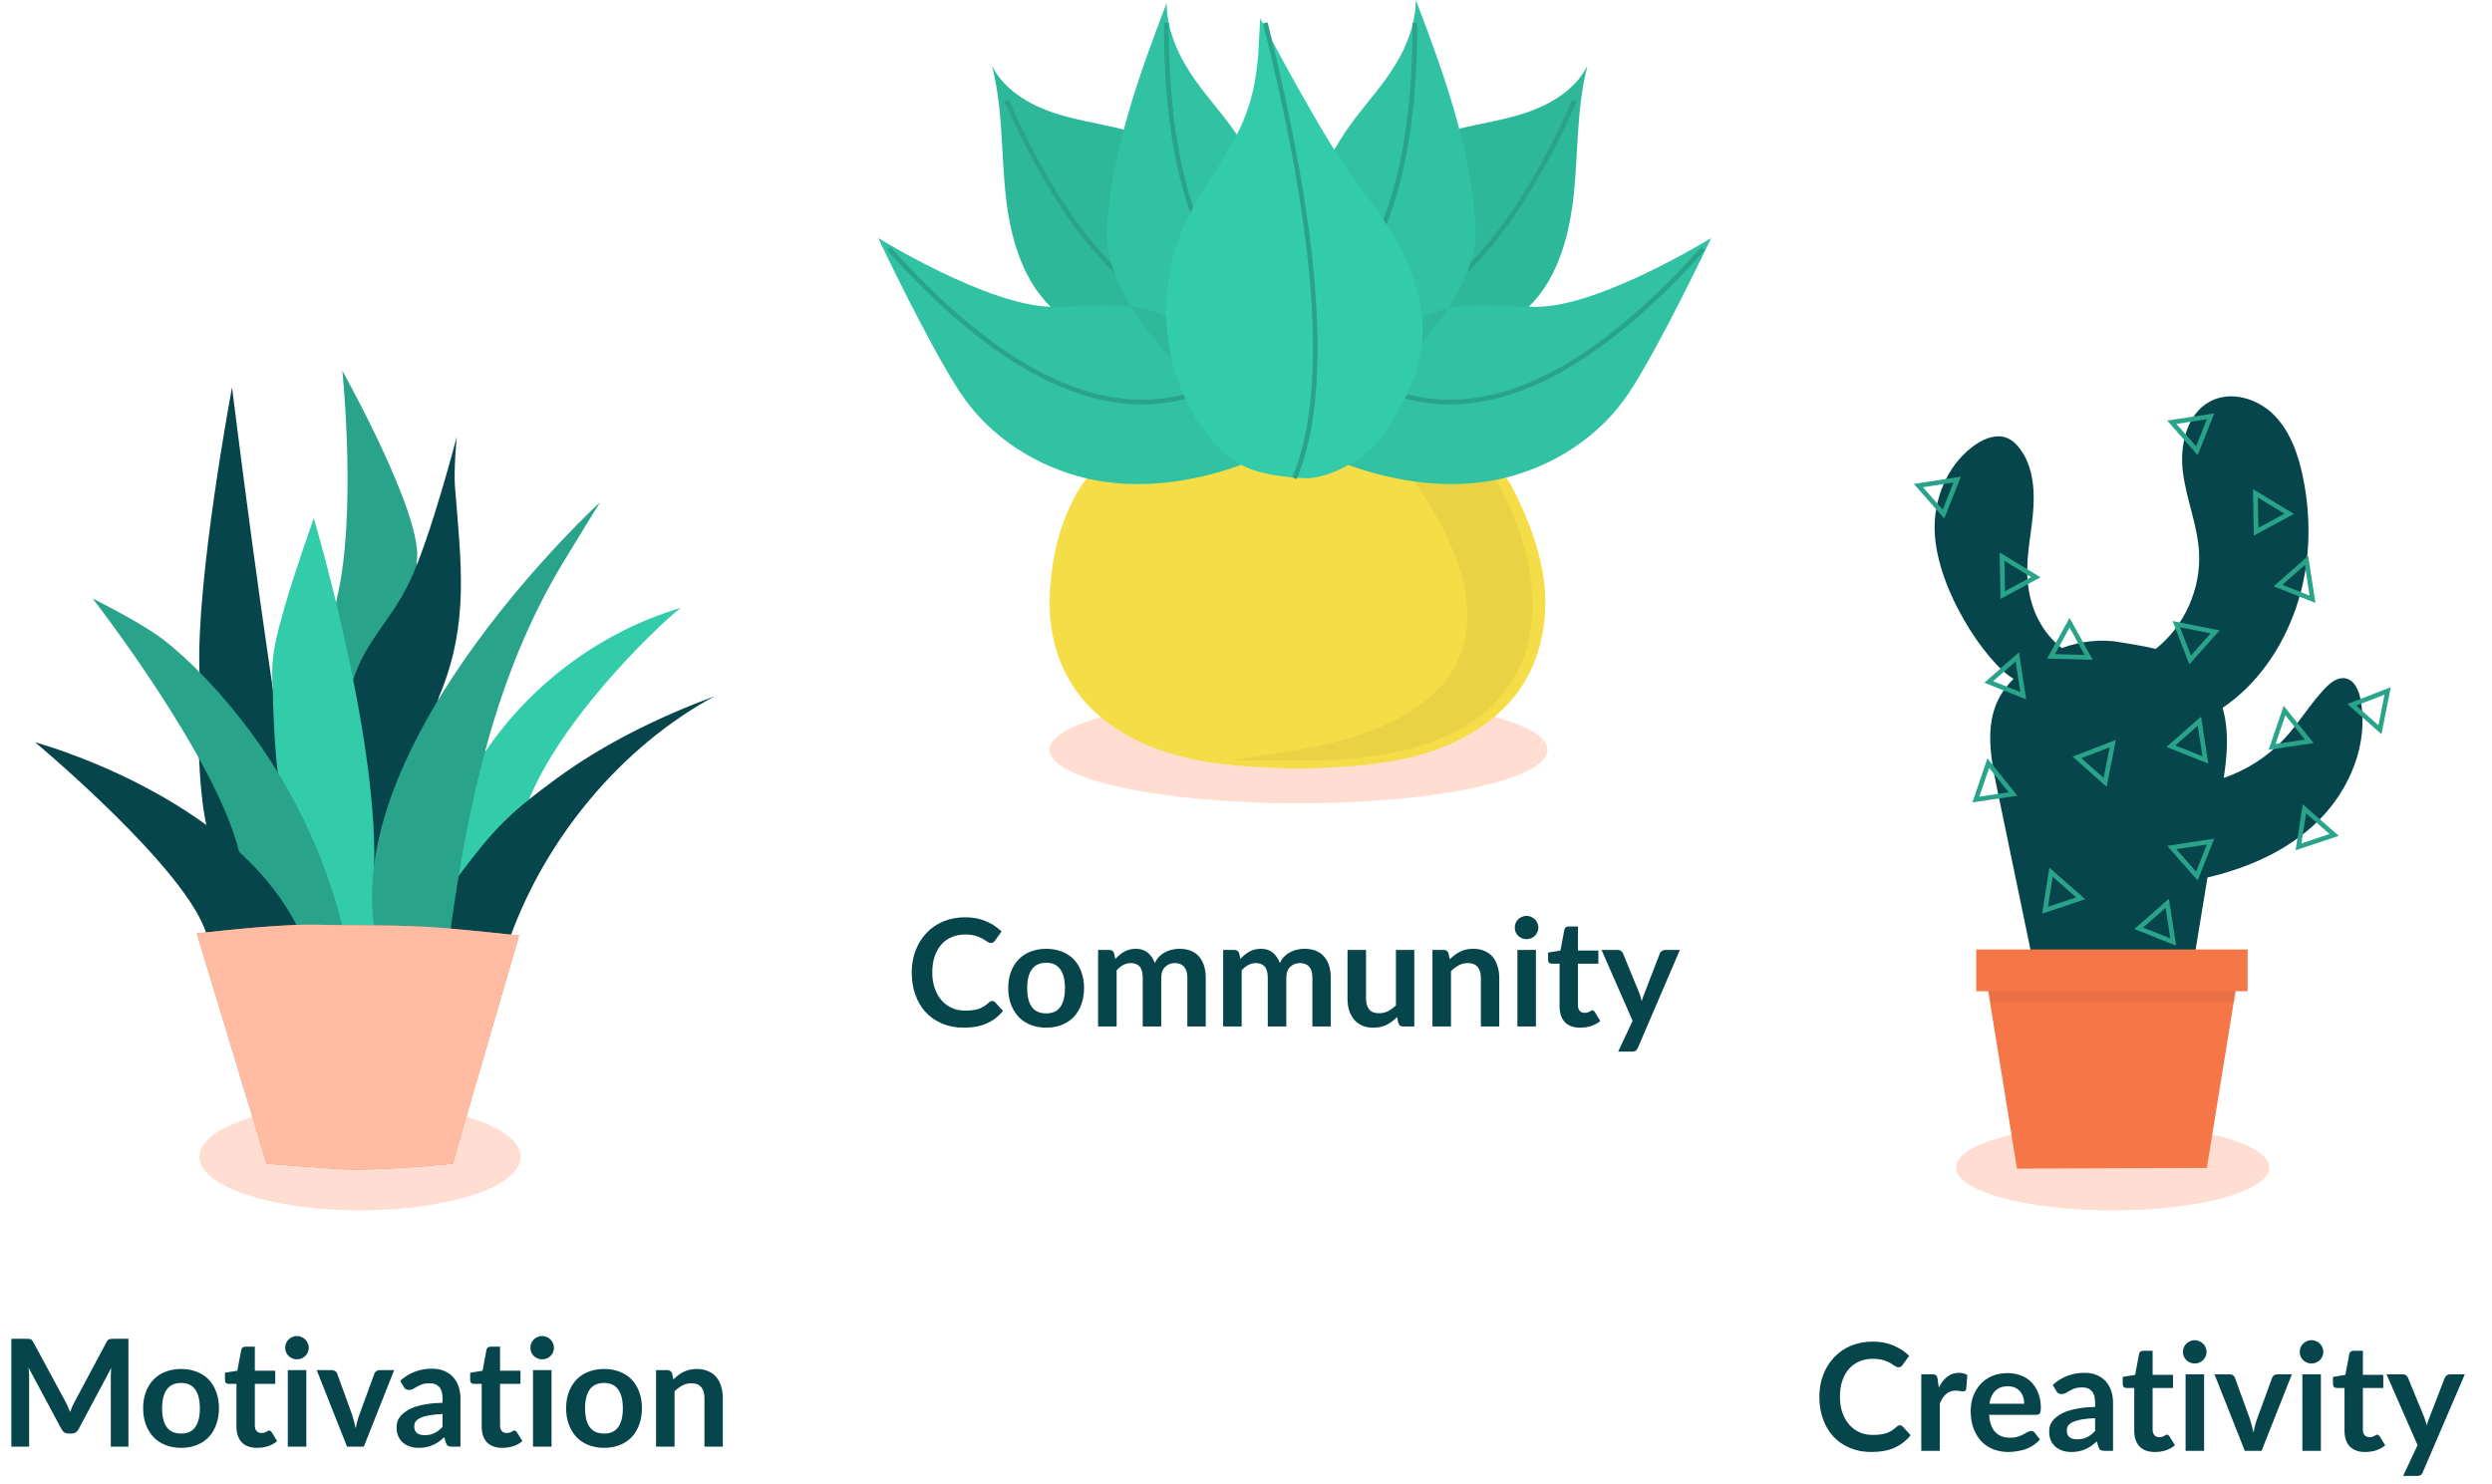
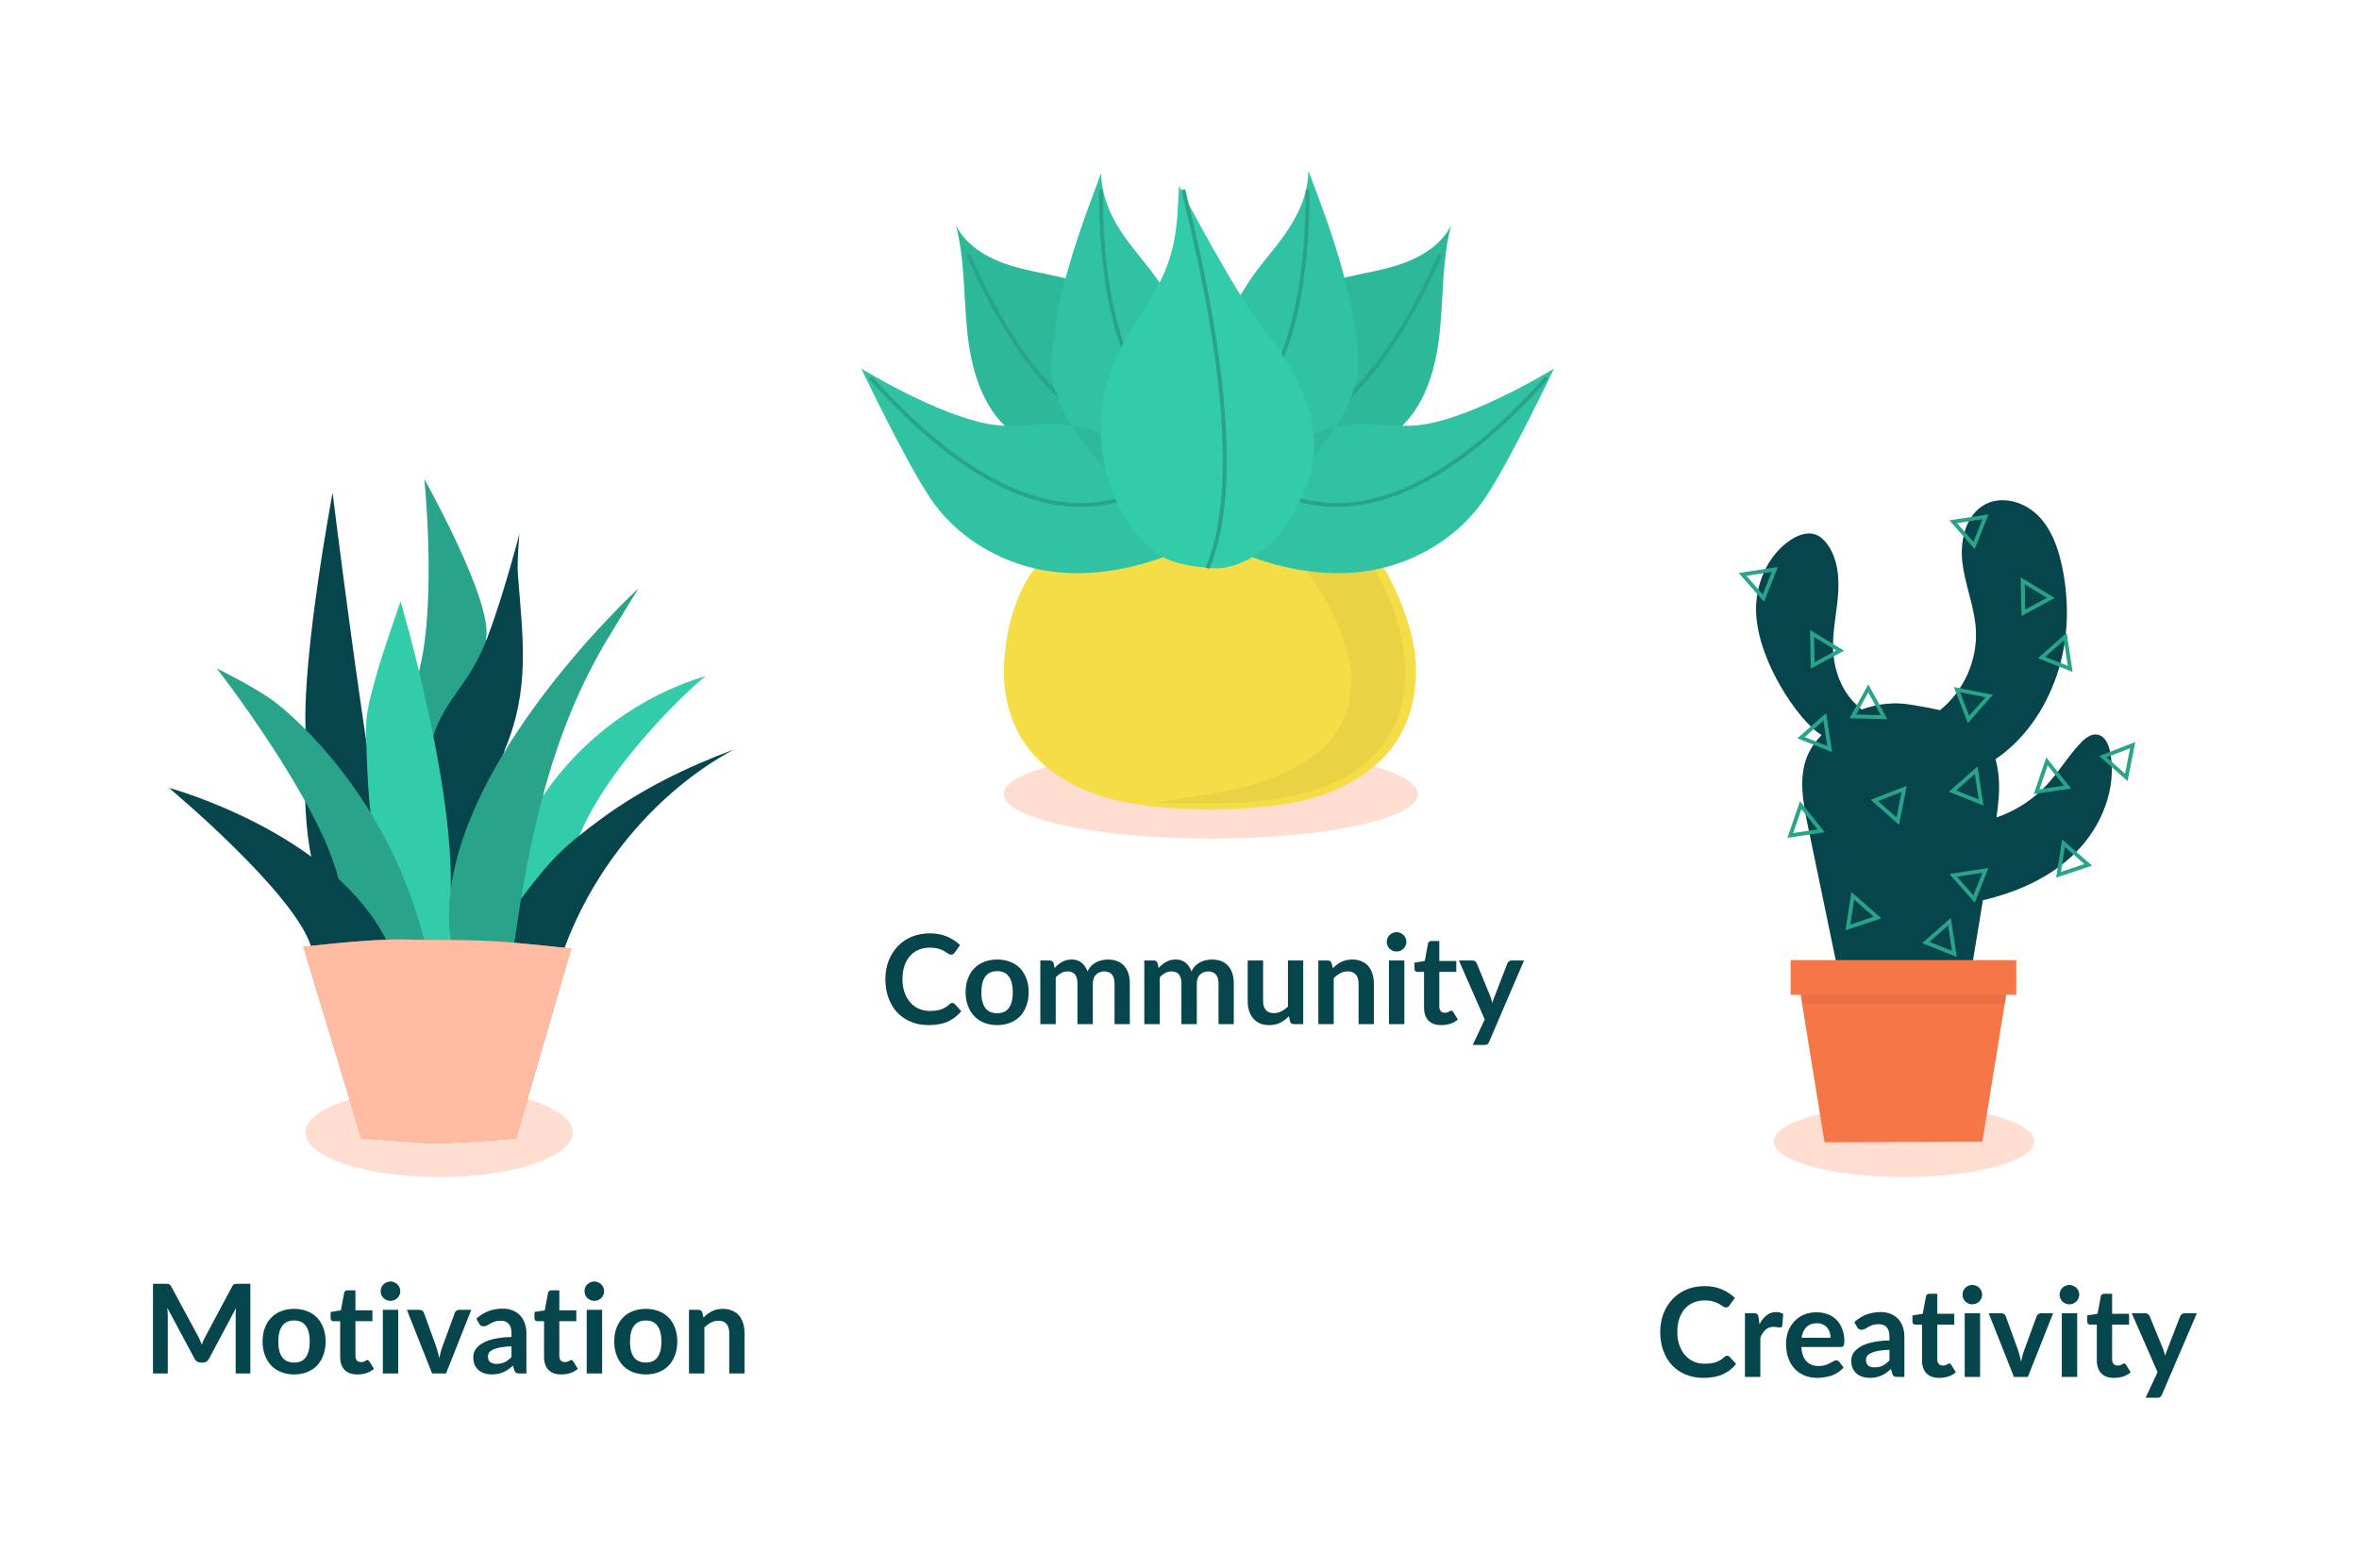
- <svg xmlns="http://www.w3.org/2000/svg" width="267" height="159" viewBox="0 0 267 159">
-   <g fill="none" fill-rule="evenodd" transform="translate(-4)">
-     <g transform="translate(96.087)">
-       <g transform="translate(2)">
-         <path fill="#FFBCA3" fill-opacity=".502" d="M71.717,80.348 C71.717,83.518 59.773,86.087 45.042,86.087 C30.309,86.087 18.365,83.518 18.365,80.348 C18.365,77.177 30.309,74.609 45.042,74.609 C59.773,74.609 71.717,77.177 71.717,80.348" />
-         <path fill="#F5DD48" d="M20.981,53.401 C19.342,56.599 18.661,59.622 18.412,63.206 L18.412,63.206 C18.162,66.791 18.901,70.501 20.862,73.513 L20.862,73.513 C23.304,77.268 27.446,79.663 31.76,80.876 L31.76,80.876 C36.022,82.074 40.496,82.241 44.922,82.371 L44.922,82.371 C49.348,82.241 53.822,82.074 58.083,80.876 L58.083,80.876 C62.398,79.663 66.539,77.268 68.983,73.513 L68.983,73.513 C70.944,70.501 71.683,66.791 71.433,63.206 L71.433,63.206 C71.182,59.622 69.735,55.728 68.097,52.529 L68.097,52.529 C64.627,45.757 55.144,42.47 45.472,42.47 L45.472,42.47 C35.18,42.471 24.674,46.193 20.981,53.401" />
-         <path fill="#000" fill-rule="nonzero" d="M53.948,47.061 C66.884,62.421 68.503,76.904 43.371,80.629 C39.171,81.203 37.517,81.491 38.408,81.496 L47.411,81.496 C78.052,80.629 71.48,56.745 63.13,47.061 L53.948,47.061 Z" opacity=".05" />
-         <path fill="#33CCAB" d="M68.435 12.383C65.38 13.254 62.164 13.566 59.209 14.731L59.209 14.731C56.254 15.896 53.461 18.199 52.927 21.331L52.927 21.331 52.069 23.297 57.058 34.804 62.022 34.804 69.662 32.925C72.908 29.763 74.114 25.056 74.56 20.546L74.56 20.546C75.009 16.036 74.851 11.432 75.994 7.048L75.994 7.048C74.577 9.89 71.49 11.512 68.435 12.383M13.627 20.546C14.075 25.056 15.281 29.763 18.526 32.925L18.526 32.925 26.166 34.804 31.129 34.804 36.119 23.297 35.261 21.331C34.726 18.199 31.934 15.896 28.978 14.731L28.978 14.731C26.024 13.566 22.807 13.254 19.753 12.383L19.753 12.383C16.699 11.512 13.611 9.89 12.193 7.048L12.193 7.048C13.338 11.432 13.178 16.036 13.627 20.546" />
-         <path fill="#000" d="M68.435 12.383C65.38 13.254 62.164 13.566 59.209 14.731L59.209 14.731C56.254 15.896 53.461 18.199 52.927 21.331L52.927 21.331 52.069 23.297 57.058 34.804 62.022 34.804 69.662 32.925C72.908 29.763 74.114 25.056 74.56 20.546L74.56 20.546C75.009 16.036 74.851 11.432 75.994 7.048L75.994 7.048C74.577 9.89 71.49 11.512 68.435 12.383M13.627 20.546C14.075 25.056 15.281 29.763 18.526 32.925L18.526 32.925 26.166 34.804 31.129 34.804 36.119 23.297 35.261 21.331C34.726 18.199 31.934 15.896 28.978 14.731L28.978 14.731C26.024 13.566 22.807 13.254 19.753 12.383L19.753 12.383C16.699 11.512 13.611 9.89 12.193 7.048L12.193 7.048C13.338 11.432 13.178 16.036 13.627 20.546" opacity=".1" />
-         <path stroke="#29A389" stroke-width=".5" d="M10.33,16.07 C24.104,31.43 36.348,36.023 47.061,29.848" transform="rotate(18 28.696 24.287)" />
-         <path stroke="#29A389" stroke-width=".5" d="M41.322,16.07 C55.096,31.43 67.339,36.023 78.052,29.848" transform="scale(-1 1) rotate(18 0 -352.562)" />
-         <path fill="#33CCAB" d="M24.499,24.574 C24.027,32.05 33.688,40.758 33.688,40.758 L33.688,40.758 C41.201,35.106 40.894,21.882 40.894,21.882 L40.894,21.882 C41.417,18.797 40.509,17.805 39.019,15.342 L39.019,15.342 C37.529,12.881 35.593,10.883 33.954,8.566 L33.954,8.566 C32.317,6.25 30.939,3.448 30.903,0.327 L30.903,0.327 C27.924,8.161 25.036,16.079 24.499,24.574" />
-         <path fill="#33CCAB" d="M8.841 42.139C11.955 46.823 16.981 50.021 22.376 51.275L22.376 51.275C27.771 52.53 33.704 51.708 38.915 49.806L38.915 49.806 31.216 34.124C28.356 32.523 25.013 32.663 21.694 32.801L21.694 32.801C20.665 32.844 19.642 32.888 18.633 32.878L18.633 32.878C11.829 32.821 0 25.505 0 25.505L0 25.505C0 25.505 5.477 37.077 8.841 42.139M70.619 32.878C69.61 32.888 68.585 32.844 67.558 32.801L67.558 32.801C64.238 32.663 60.894 32.523 58.036 34.124L58.036 34.124 50.337 49.806C55.548 51.708 61.482 52.53 66.876 51.275L66.876 51.275C72.271 50.021 77.298 46.823 80.412 42.139L80.412 42.139C83.774 37.077 89.253 25.505 89.253 25.505L89.253 25.505C89.253 25.505 77.423 32.821 70.619 32.878" />
-         <path fill="#33CCAB" d="M54.561,8.238 C52.923,10.555 50.985,12.554 49.497,15.016 L49.497,15.016 C48.007,17.478 47.099,18.47 47.621,21.555 L47.621,21.555 C47.621,21.555 47.313,34.78 54.827,40.431 L54.827,40.431 C54.827,40.431 64.488,31.724 64.015,24.247 L64.015,24.247 C63.478,15.752 60.591,7.834 57.612,0 L57.612,0 C57.577,3.121 56.2,5.923 54.561,8.238" />
-         <path fill="#000" d="M24.499,24.574 C24.027,32.05 33.688,40.758 33.688,40.758 L33.688,40.758 C41.201,35.106 40.894,21.882 40.894,21.882 L40.894,21.882 C41.417,18.797 40.509,17.805 39.019,15.342 L39.019,15.342 C37.529,12.881 35.593,10.883 33.954,8.566 L33.954,8.566 C32.317,6.25 30.939,3.448 30.903,0.327 L30.903,0.327 C27.924,8.161 25.036,16.079 24.499,24.574" opacity=".05" />
-         <path fill="#000" d="M8.841 42.139C11.955 46.823 16.981 50.021 22.376 51.275L22.376 51.275C27.771 52.53 33.704 51.708 38.915 49.806L38.915 49.806 31.216 34.124C28.356 32.523 25.013 32.663 21.694 32.801L21.694 32.801C20.665 32.844 19.642 32.888 18.633 32.878L18.633 32.878C11.829 32.821 0 25.505 0 25.505L0 25.505C0 25.505 5.477 37.077 8.841 42.139M70.619 32.878C69.61 32.888 68.585 32.844 67.558 32.801L67.558 32.801C64.238 32.663 60.894 32.523 58.036 34.124L58.036 34.124 50.337 49.806C55.548 51.708 61.482 52.53 66.876 51.275L66.876 51.275C72.271 50.021 77.298 46.823 80.412 42.139L80.412 42.139C83.774 37.077 89.253 25.505 89.253 25.505L89.253 25.505C89.253 25.505 77.423 32.821 70.619 32.878" opacity=".05" />
-         <path fill="#000" d="M54.561,8.238 C52.923,10.555 50.985,12.554 49.497,15.016 L49.497,15.016 C48.007,17.478 47.099,18.47 47.621,21.555 L47.621,21.555 C47.621,21.555 47.313,34.78 54.827,40.431 L54.827,40.431 C54.827,40.431 64.488,31.724 64.015,24.247 L64.015,24.247 C63.478,15.752 60.591,7.834 57.612,0 L57.612,0 C57.577,3.121 56.2,5.923 54.561,8.238" opacity=".05" />
-         <path stroke="#29A389" stroke-width=".5" d="M1.148,26.653 C14.922,42.013 27.165,46.606 37.878,40.431" />
-         <path stroke="#29A389" stroke-width=".5" d="M51.652,26.653 C65.426,42.013 77.67,46.606 88.383,40.431" transform="matrix(-1 0 0 1 140.035 0)" />
-         <path stroke="#29A389" stroke-width=".5" d="M30.991,12.626 C44.765,27.986 57.009,32.579 67.722,26.405" transform="scale(-1 1) rotate(42 0 -107.735)" />
-         <path stroke="#29A389" stroke-width=".5" d="M20.661,12.626 C34.435,27.986 46.678,32.579 57.391,26.405" transform="rotate(42 39.026 20.843)" />
-         <path fill="#33CCAB" d="M40.718,5.875 C40.499,8.492 40.112,10.59 39.104,12.989 L39.104,12.989 C37.482,16.851 34.672,20.109 32.909,23.909 L32.909,23.909 C30.15,29.856 30.194,37.035 33.024,42.947 L33.024,42.947 C34.283,45.579 36.106,47.996 38.542,49.6 L38.542,49.6 C40.979,51.206 46.007,51.26 46.171,51.246 L46.171,51.246 C49.113,51.004 52.705,48.787 54.342,46.261 L54.342,46.261 C56.016,43.677 57.575,40.93 58.119,37.899 L58.119,37.899 C59.238,31.662 55.883,25.496 51.938,20.535 L51.938,20.535 C47.994,15.574 40.936,1.948 40.936,1.948 L40.936,1.948 C40.936,1.948 40.725,5.797 40.718,5.875" />
-         <path stroke="#29A389" stroke-width=".5" d="M41.484,2.448 C47.356,25.981 48.396,42.248 44.604,51.247" />
-       </g>
+ <svg xmlns="http://www.w3.org/2000/svg" width="304" height="202" viewBox="0 0 304 202">
+   <g fill="none" fill-rule="evenodd" transform="translate(18 22)">
+     <g transform="translate(93)">
+       <path fill="#FFBCA3" fill-opacity=".502" d="M71.717,80.348 C71.717,83.518 59.773,86.087 45.042,86.087 C30.309,86.087 18.365,83.518 18.365,80.348 C18.365,77.177 30.309,74.609 45.042,74.609 C59.773,74.609 71.717,77.177 71.717,80.348" />
+       <path fill="#F5DD48" d="M20.981,53.401 C19.342,56.599 18.661,59.622 18.412,63.206 L18.412,63.206 C18.162,66.791 18.901,70.501 20.862,73.513 L20.862,73.513 C23.304,77.268 27.446,79.663 31.76,80.876 L31.76,80.876 C36.022,82.074 40.496,82.241 44.922,82.371 L44.922,82.371 C49.348,82.241 53.822,82.074 58.083,80.876 L58.083,80.876 C62.398,79.663 66.539,77.268 68.983,73.513 L68.983,73.513 C70.944,70.501 71.683,66.791 71.433,63.206 L71.433,63.206 C71.182,59.622 69.735,55.728 68.097,52.529 L68.097,52.529 C64.627,45.757 55.144,42.47 45.472,42.47 L45.472,42.47 C35.18,42.471 24.674,46.193 20.981,53.401" />
+       <path fill="#000" fill-rule="nonzero" d="M53.948,47.061 C66.884,62.421 68.503,76.904 43.371,80.629 C39.171,81.203 37.517,81.491 38.408,81.496 L47.411,81.496 C78.052,80.629 71.48,56.745 63.13,47.061 L53.948,47.061 Z" opacity=".05" />
+       <path fill="#33CCAB" d="M68.435 12.383C65.38 13.254 62.164 13.566 59.209 14.731L59.209 14.731C56.254 15.896 53.461 18.199 52.927 21.331L52.927 21.331 52.069 23.297 57.058 34.804 62.022 34.804 69.662 32.925C72.908 29.763 74.114 25.056 74.56 20.546L74.56 20.546C75.009 16.036 74.851 11.432 75.994 7.048L75.994 7.048C74.577 9.89 71.49 11.512 68.435 12.383M13.627 20.546C14.075 25.056 15.281 29.763 18.526 32.925L18.526 32.925 26.166 34.804 31.129 34.804 36.119 23.297 35.261 21.331C34.726 18.199 31.934 15.896 28.978 14.731L28.978 14.731C26.024 13.566 22.807 13.254 19.753 12.383L19.753 12.383C16.699 11.512 13.611 9.89 12.193 7.048L12.193 7.048C13.338 11.432 13.178 16.036 13.627 20.546" />
+       <path fill="#000" d="M68.435 12.383C65.38 13.254 62.164 13.566 59.209 14.731L59.209 14.731C56.254 15.896 53.461 18.199 52.927 21.331L52.927 21.331 52.069 23.297 57.058 34.804 62.022 34.804 69.662 32.925C72.908 29.763 74.114 25.056 74.56 20.546L74.56 20.546C75.009 16.036 74.851 11.432 75.994 7.048L75.994 7.048C74.577 9.89 71.49 11.512 68.435 12.383M13.627 20.546C14.075 25.056 15.281 29.763 18.526 32.925L18.526 32.925 26.166 34.804 31.129 34.804 36.119 23.297 35.261 21.331C34.726 18.199 31.934 15.896 28.978 14.731L28.978 14.731C26.024 13.566 22.807 13.254 19.753 12.383L19.753 12.383C16.699 11.512 13.611 9.89 12.193 7.048L12.193 7.048C13.338 11.432 13.178 16.036 13.627 20.546" opacity=".1" />
+       <path stroke="#29A389" stroke-width=".5" d="M10.33,16.07 C24.104,31.43 36.348,36.023 47.061,29.848" transform="rotate(18 28.696 24.287)" />
+       <path stroke="#29A389" stroke-width=".5" d="M41.322,16.07 C55.096,31.43 67.339,36.023 78.052,29.848" transform="scale(-1 1) rotate(18 0 -352.562)" />
+       <path fill="#33CCAB" d="M24.499,24.574 C24.027,32.05 33.688,40.758 33.688,40.758 L33.688,40.758 C41.201,35.106 40.894,21.882 40.894,21.882 L40.894,21.882 C41.417,18.797 40.509,17.805 39.019,15.342 L39.019,15.342 C37.529,12.881 35.593,10.883 33.954,8.566 L33.954,8.566 C32.317,6.25 30.939,3.448 30.903,0.327 L30.903,0.327 C27.924,8.161 25.036,16.079 24.499,24.574" />
+       <path fill="#33CCAB" d="M8.841 42.139C11.955 46.823 16.981 50.021 22.376 51.275L22.376 51.275C27.771 52.53 33.704 51.708 38.915 49.806L38.915 49.806 31.216 34.124C28.356 32.523 25.013 32.663 21.694 32.801L21.694 32.801C20.665 32.844 19.642 32.888 18.633 32.878L18.633 32.878C11.829 32.821 0 25.505 0 25.505L0 25.505C0 25.505 5.477 37.077 8.841 42.139M70.619 32.878C69.61 32.888 68.585 32.844 67.558 32.801L67.558 32.801C64.238 32.663 60.894 32.523 58.036 34.124L58.036 34.124 50.337 49.806C55.548 51.708 61.482 52.53 66.876 51.275L66.876 51.275C72.271 50.021 77.298 46.823 80.412 42.139L80.412 42.139C83.774 37.077 89.253 25.505 89.253 25.505L89.253 25.505C89.253 25.505 77.423 32.821 70.619 32.878" />
+       <path fill="#33CCAB" d="M54.561,8.238 C52.923,10.555 50.985,12.554 49.497,15.016 L49.497,15.016 C48.007,17.478 47.099,18.47 47.621,21.555 L47.621,21.555 C47.621,21.555 47.313,34.78 54.827,40.431 L54.827,40.431 C54.827,40.431 64.488,31.724 64.015,24.247 L64.015,24.247 C63.478,15.752 60.591,7.834 57.612,0 L57.612,0 C57.577,3.121 56.2,5.923 54.561,8.238" />
+       <path fill="#000" d="M24.499,24.574 C24.027,32.05 33.688,40.758 33.688,40.758 L33.688,40.758 C41.201,35.106 40.894,21.882 40.894,21.882 L40.894,21.882 C41.417,18.797 40.509,17.805 39.019,15.342 L39.019,15.342 C37.529,12.881 35.593,10.883 33.954,8.566 L33.954,8.566 C32.317,6.25 30.939,3.448 30.903,0.327 L30.903,0.327 C27.924,8.161 25.036,16.079 24.499,24.574" opacity=".05" />
+       <path fill="#000" d="M8.841 42.139C11.955 46.823 16.981 50.021 22.376 51.275L22.376 51.275C27.771 52.53 33.704 51.708 38.915 49.806L38.915 49.806 31.216 34.124C28.356 32.523 25.013 32.663 21.694 32.801L21.694 32.801C20.665 32.844 19.642 32.888 18.633 32.878L18.633 32.878C11.829 32.821 0 25.505 0 25.505L0 25.505C0 25.505 5.477 37.077 8.841 42.139M70.619 32.878C69.61 32.888 68.585 32.844 67.558 32.801L67.558 32.801C64.238 32.663 60.894 32.523 58.036 34.124L58.036 34.124 50.337 49.806C55.548 51.708 61.482 52.53 66.876 51.275L66.876 51.275C72.271 50.021 77.298 46.823 80.412 42.139L80.412 42.139C83.774 37.077 89.253 25.505 89.253 25.505L89.253 25.505C89.253 25.505 77.423 32.821 70.619 32.878" opacity=".05" />
+       <path fill="#000" d="M54.561,8.238 C52.923,10.555 50.985,12.554 49.497,15.016 L49.497,15.016 C48.007,17.478 47.099,18.47 47.621,21.555 L47.621,21.555 C47.621,21.555 47.313,34.78 54.827,40.431 L54.827,40.431 C54.827,40.431 64.488,31.724 64.015,24.247 L64.015,24.247 C63.478,15.752 60.591,7.834 57.612,0 L57.612,0 C57.577,3.121 56.2,5.923 54.561,8.238" opacity=".05" />
+       <path stroke="#29A389" stroke-width=".5" d="M1.148,26.653 C14.922,42.013 27.165,46.606 37.878,40.431" />
+       <path stroke="#29A389" stroke-width=".5" d="M51.652,26.653 C65.426,42.013 77.67,46.606 88.383,40.431" transform="matrix(-1 0 0 1 140.035 0)" />
+       <path stroke="#29A389" stroke-width=".5" d="M30.991,12.626 C44.765,27.986 57.009,32.579 67.722,26.405" transform="scale(-1 1) rotate(42 0 -107.735)" />
+       <path stroke="#29A389" stroke-width=".5" d="M20.661,12.626 C34.435,27.986 46.678,32.579 57.391,26.405" transform="rotate(42 39.026 20.843)" />
+       <path fill="#33CCAB" d="M40.718,5.875 C40.499,8.492 40.112,10.59 39.104,12.989 L39.104,12.989 C37.482,16.851 34.672,20.109 32.909,23.909 L32.909,23.909 C30.15,29.856 30.194,37.035 33.024,42.947 L33.024,42.947 C34.283,45.579 36.106,47.996 38.542,49.6 L38.542,49.6 C40.979,51.206 46.007,51.26 46.171,51.246 L46.171,51.246 C49.113,51.004 52.705,48.787 54.342,46.261 L54.342,46.261 C56.016,43.677 57.575,40.93 58.119,37.899 L58.119,37.899 C59.238,31.662 55.883,25.496 51.938,20.535 L51.938,20.535 C47.994,15.574 40.936,1.948 40.936,1.948 L40.936,1.948 C40.936,1.948 40.725,5.797 40.718,5.875" />
+       <path stroke="#29A389" stroke-width=".5" d="M41.484,2.448 C47.356,25.981 48.396,42.248 44.604,51.247" />
      <text fill="#07454C" font-family="Lato-Bold, Lato" font-size="16" font-weight="bold">
-         <tspan x="4.988" y="110">Community</tspan>
+         <tspan x="2.488" y="110">Community</tspan>
      </text>
    </g>
-     <g transform="translate(197.983 42.47)">
+     <g transform="translate(195 42.47)">
      <g transform="translate(11)">
        <path fill="#FFBCA3" fill-opacity=".502" d="M38.143,82.643 C38.143,85.18 30.632,87.235 21.367,87.235 C12.102,87.235 4.591,85.18 4.591,82.643 C4.591,80.107 12.102,78.052 21.367,78.052 C30.632,78.052 38.143,80.107 38.143,82.643" />
        <path fill="#07454C" d="M47.93,32.459 C47.745,31.506 47.291,30.427 46.35,30.226 C45.521,30.048 44.736,30.653 44.146,31.268 C42.56,32.923 41.382,34.936 39.83,36.624 C38.044,38.566 35.768,40.045 33.279,40.89 C33.537,39.143 33.714,37.385 33.562,35.63 C33.497,34.875 33.362,34.117 33.154,33.383 C36.899,30.841 39.547,26.954 41.028,22.636 C42.561,18.167 42.716,13.267 41.757,8.636 C41.25,6.19 40.383,3.714 38.618,1.96 C36.853,0.207 34.01,-0.625 31.821,0.54 C29.28,1.893 28.535,5.279 28.903,8.154 C29.271,11.029 30.45,13.769 30.626,16.663 C30.864,20.609 29.065,24.616 25.998,27.065 C24.671,26.738 22.385,26.388 22.252,26.362 C20.149,25.977 17.959,26.236 15.925,26.975 C13.789,25.29 12.634,22.929 12.302,20.176 C12.004,17.711 12.572,15.234 12.818,12.762 C13.063,10.291 12.925,7.603 11.441,5.621 C11.067,5.12 10.598,4.669 10.017,4.445 C8.939,4.03 7.719,4.479 6.757,5.12 C3.978,6.972 2.393,10.371 2.3,13.731 C2.118,20.294 7.894,28.656 10.751,30.266 C10.103,30.923 9.534,31.66 9.123,32.486 C7.693,35.351 8.312,38.777 8.964,41.917 C10.297,48.343 11.629,54.771 12.962,61.199 L29.893,61.512 C30.439,58.161 30.986,54.863 31.533,51.562 C35.924,50.529 40.203,48.656 43.416,45.478 C46.807,42.126 48.847,37.161 47.93,32.459" />
        <path stroke="#29A389" stroke-width=".5" d="M0.56,9.565 L4.715,8.928 L3.247,12.622 L0.56,9.565 Z" />
        <path stroke="#29A389" stroke-width=".5" d="M8.277,18.29 L12.466,17.645 L10.985,21.392 L8.277,18.29 Z" transform="rotate(40 10.419 19.438)" />
        <path stroke="#29A389" stroke-width=".5" d="M5.982,40.592 L10.171,39.946 L8.69,43.693 L5.982,40.592 Z" transform="rotate(60 8.123 41.74)" />
        <path stroke="#29A389" stroke-width=".5" d="M14.273,25.513 L18.462,24.867 L16.981,28.614 L14.273,25.513 Z" transform="rotate(70 16.415 26.66)" />
        <path stroke="#29A389" stroke-width=".5" d="M17.439,37.683 L21.628,37.037 L20.147,40.784 L17.439,37.683 Z" transform="rotate(110 19.58 38.83)" />
        <path stroke="#29A389" stroke-width=".5" d="M27.71,2.777 L31.865,2.141 L30.396,5.834 L27.71,2.777 Z" />
        <path stroke="#29A389" stroke-width=".5" d="M35.427,11.503 L39.616,10.857 L38.135,14.604 L35.427,11.503 Z" transform="rotate(40 37.569 12.65)" />
        <path stroke="#29A389" stroke-width=".5" d="M8.277,63.863 L12.466,63.218 L10.985,66.964 L8.277,63.863 Z" transform="rotate(40 10.419 65.011)" />
        <path stroke="#29A389" stroke-width=".5" d="M13.125,52.228 L17.314,51.582 L15.834,55.329 L13.125,52.228 Z" transform="rotate(50 15.267 53.375)" />
        <path stroke="#29A389" stroke-width=".5" d="M20.922,60.955 L25.078,60.319 L23.609,64.013 L20.922,60.955 Z" transform="rotate(90 23.048 62.087)" />
        <path stroke="#29A389" stroke-width=".5" d="M27.71,48.35 L31.865,47.714 L30.396,51.407 L27.71,48.35 Z" />
        <path stroke="#29A389" stroke-width=".5" d="M40.275,45.44 L44.464,44.795 L42.983,48.541 L40.275,45.44 Z" transform="rotate(50 42.417 46.588)" />
        <path stroke="#29A389" stroke-width=".5" d="M27.411,35.803 L31.567,35.166 L30.098,38.86 L27.411,35.803 Z" transform="rotate(90 29.537 36.934)" />
        <path stroke="#29A389" stroke-width=".5" d="M7.898,28.916 L12.054,28.279 L10.585,31.973 L7.898,28.916 Z" transform="rotate(90 10.024 30.047)" />
        <path stroke="#29A389" stroke-width=".5" d="M38.89,18.585 L43.045,17.949 L41.576,21.643 L38.89,18.585 Z" transform="rotate(90 41.015 19.717)" />
        <path stroke="#29A389" stroke-width=".5" d="M23.968,55.316 L28.123,54.679 L26.654,58.373 L23.968,55.316 Z" transform="rotate(90 26.093 56.447)" />
        <path stroke="#29A389" stroke-width=".5" d="M27.67,25.078 L31.859,24.432 L30.378,28.179 L27.67,25.078 Z" transform="rotate(20 29.812 26.226)" />
        <path stroke="#29A389" stroke-width=".5" d="M37.723,34.952 L41.912,34.307 L40.431,38.054 L37.723,34.952 Z" transform="rotate(60 39.864 36.1)" />
        <path stroke="#29A389" stroke-width=".5" d="M46.885,32.043 L51.073,31.398 L49.593,35.145 L46.885,32.043 Z" transform="rotate(110 49.026 33.191)" />
        <path fill="#F57647" d="M31.465,82.682 C24.685,82.708 17.906,82.735 11.127,82.761 L7.875,62.734 C16.822,62.7 25.769,62.664 34.716,62.63 L31.465,82.682 Z" />
        <polygon fill="#000" fill-opacity=".05" points="8.287 64.896 34.572 64.896 34.572 60.423 8.287 60.423" />
        <polygon fill="#F57647" points="6.756 63.748 35.835 63.748 35.835 59.275 6.756 59.275" />
      </g>
      <text fill="#07454C" font-family="Lato-Bold, Lato" font-size="16" font-weight="bold">
        <tspan x=".34" y="113">Creativity</tspan>
      </text>
    </g>
    <g transform="translate(0 39.026)">
-       <g transform="translate(7)">
+       <g transform="translate(3)">
        <path fill="#FFBCA3" fill-opacity=".502" d="M52.8,84.939 C52.8,88.11 45.092,90.678 35.583,90.678 C26.073,90.678 18.365,88.11 18.365,84.939 C18.365,81.769 26.073,79.2 35.583,79.2 C45.092,79.2 52.8,81.769 52.8,84.939" />
        <path fill="#29A389" d="M41.645,21.194 C42.511,16.456 33.683,0.719 33.683,0.719 C33.683,0.719 35.26,16.159 33.096,25.095 L32.028,30.377 L35.686,40.72 L41.705,26.453 L41.645,21.194 Z" />
        <path fill="#07454C" d="M28.055 46.062C25.356 30.891 21.861 2.476 21.861 2.476 21.861 2.476 18.001 22.97 18.373 32.942 18.373 32.942 17.619 46.855 19.851 51.775L23.987 56.412 28.055 53.202 28.055 46.062zM44.063 35.58C47.353 27.717 46.375 21.242 45.743 13.046 45.607 11.284 45.936 7.783 45.936 7.783 45.936 7.783 43.175 18.429 40.943 23.181 38.474 28.437 34.971 30.377 34.187 36.939L33.683 42.877 35.782 55.128 37.418 56.412 44.063 35.58z" />
        <path fill="#33CCAB" d="M37.092,53.588 C37.411,39.347 30.621,16.498 30.621,16.498 C30.621,16.498 28.4,22.772 27.508,25.969 C26.615,29.168 25.94,31.326 26.228,34.732 C26.228,34.732 26.27,40.933 27.054,46.212 L31.403,60.494 L37.896,60.569 L37.092,53.588" />
        <path fill="#29A389" d="M33.683,60.175 C31.177,50.234 26.041,40.967 18.938,33.574 C17.554,32.133 16.093,30.76 14.518,29.53 C12.204,27.725 6.931,25.117 6.931,25.117 C6.931,25.117 20.174,42.132 22.633,52.31 L22.81,57.411 L26.161,60.487 L33.683,60.175 Z" />
        <path fill="#33CCAB" d="M49.057,41.44 C54.007,34.147 61.541,28.588 69.996,26.099 C69.046,26.619 57.627,37.006 53.691,46.627 L52.037,52.809 L42.675,59.657 L44.28,41.682 L49.057,41.44 Z" />
        <path fill="#07454C" d="M28.94 60.447C21.932 46.227.764 40.518.764 40.518.764 40.518 17.1 54.144 19.124 61.089L28.94 60.447zM51.631 61.496C55.468 50.786 63.557 40.989 73.564 35.58 67.59 37.81 61.799 40.622 56.653 44.384 51.506 48.147 49.921 49.811 46.149 54.815L43.103 60.8 51.631 61.496z" />
        <path fill="#29A389" d="M37.083,60.269 C34.13,39.664 61.289,14.795 61.289,14.795 C61.289,14.795 58.54,19.251 57.276,21.349 C50.062,33.336 47.171,46.944 45.243,60.8" />
        <path fill="#CB8557" d="M45.503,85.676 L52.619,61.216 C52.619,61.216 47.243,60.647 44.655,60.428 C39.891,60.029 35.535,60.188 30.976,60.067 C26.747,59.955 18.09,61.002 18.09,61.002 L25.565,85.674 C25.565,85.674 31.085,86.106 33.38,86.253 C37.305,86.505 45.503,85.676 45.503,85.676" />
        <path fill="#FFBCA3" d="M18.09,61.002 L25.565,85.674 C25.565,85.674 31.086,86.106 33.38,86.252 L33.38,86.252 C37.305,86.505 45.502,85.676 45.502,85.676 L45.502,85.676 L52.618,61.216 C52.618,61.216 47.243,60.647 44.655,60.429 L44.655,60.429 C39.89,60.029 35.536,60.188 30.976,60.067 L30.976,60.067 C30.761,60.061 30.534,60.059 30.299,60.059 L30.299,60.059 C25.89,60.059 18.09,61.002 18.09,61.002" />
      </g>
      <text fill="#07454C" font-family="Lato-Bold, Lato" font-size="16" font-weight="bold">
-         <tspan x="3.932" y="116">Motivation</tspan>
+         <tspan x=".432" y="116">Motivation</tspan>
      </text>
    </g>
  </g>
</svg>
